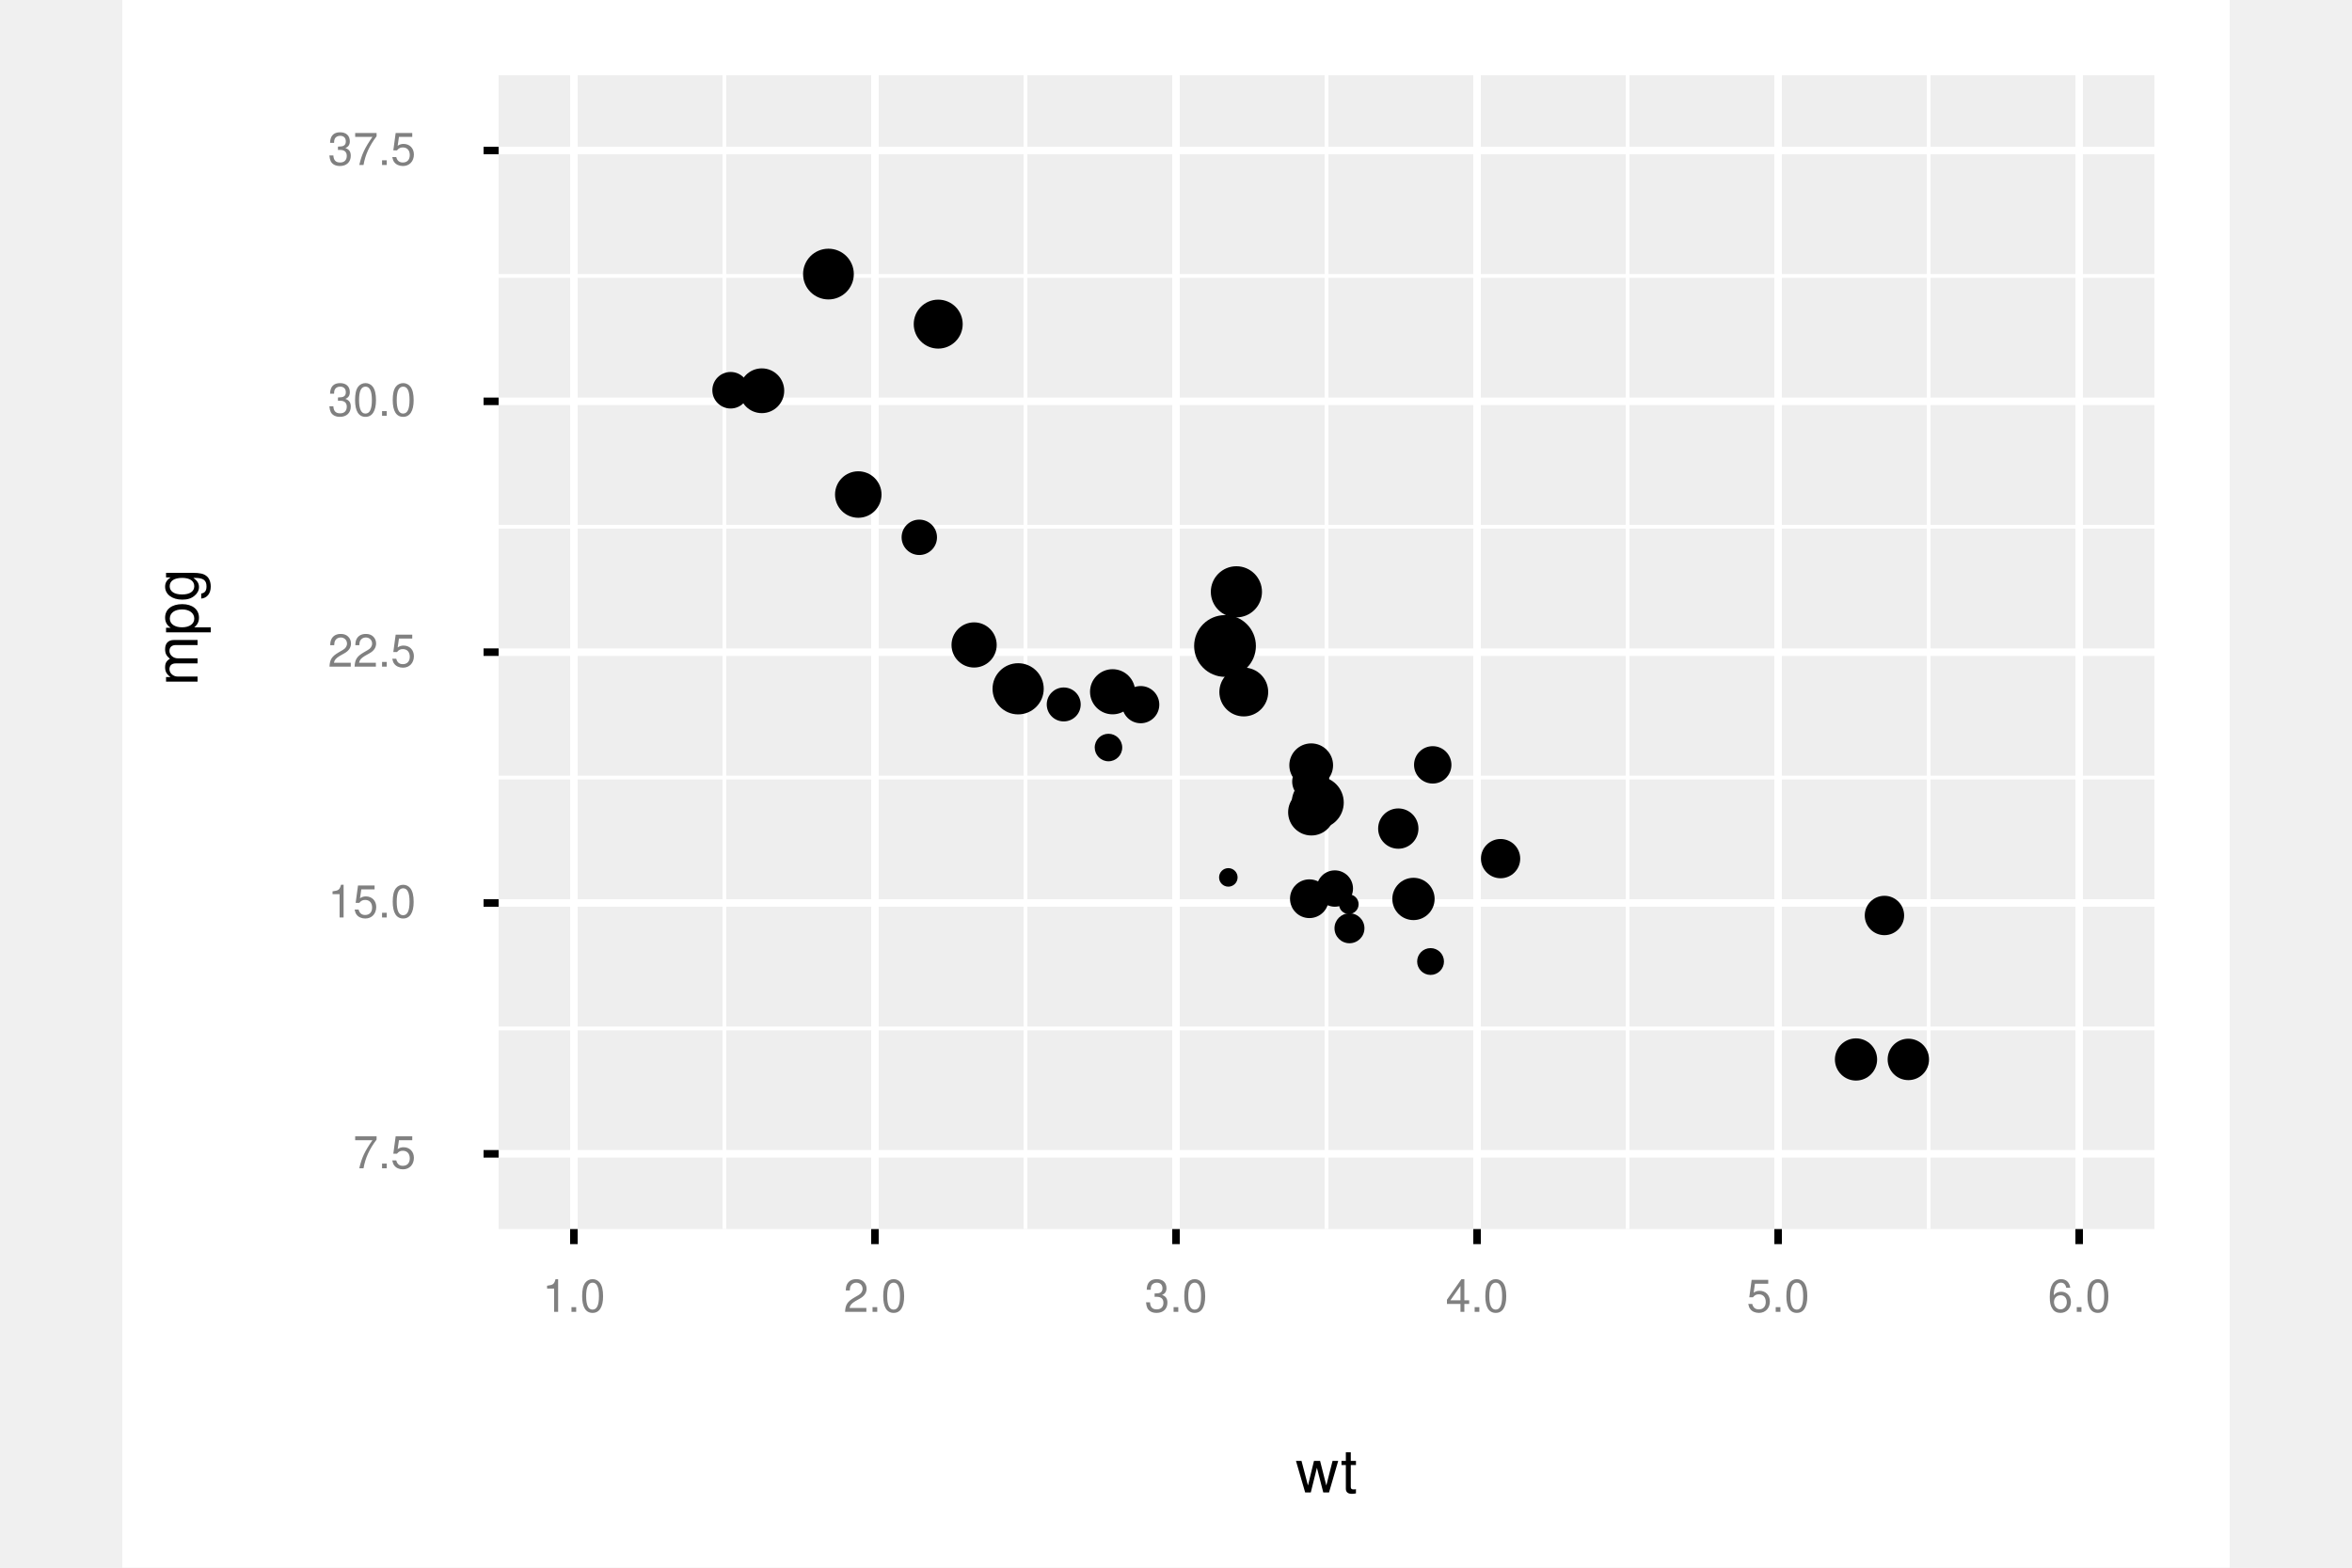
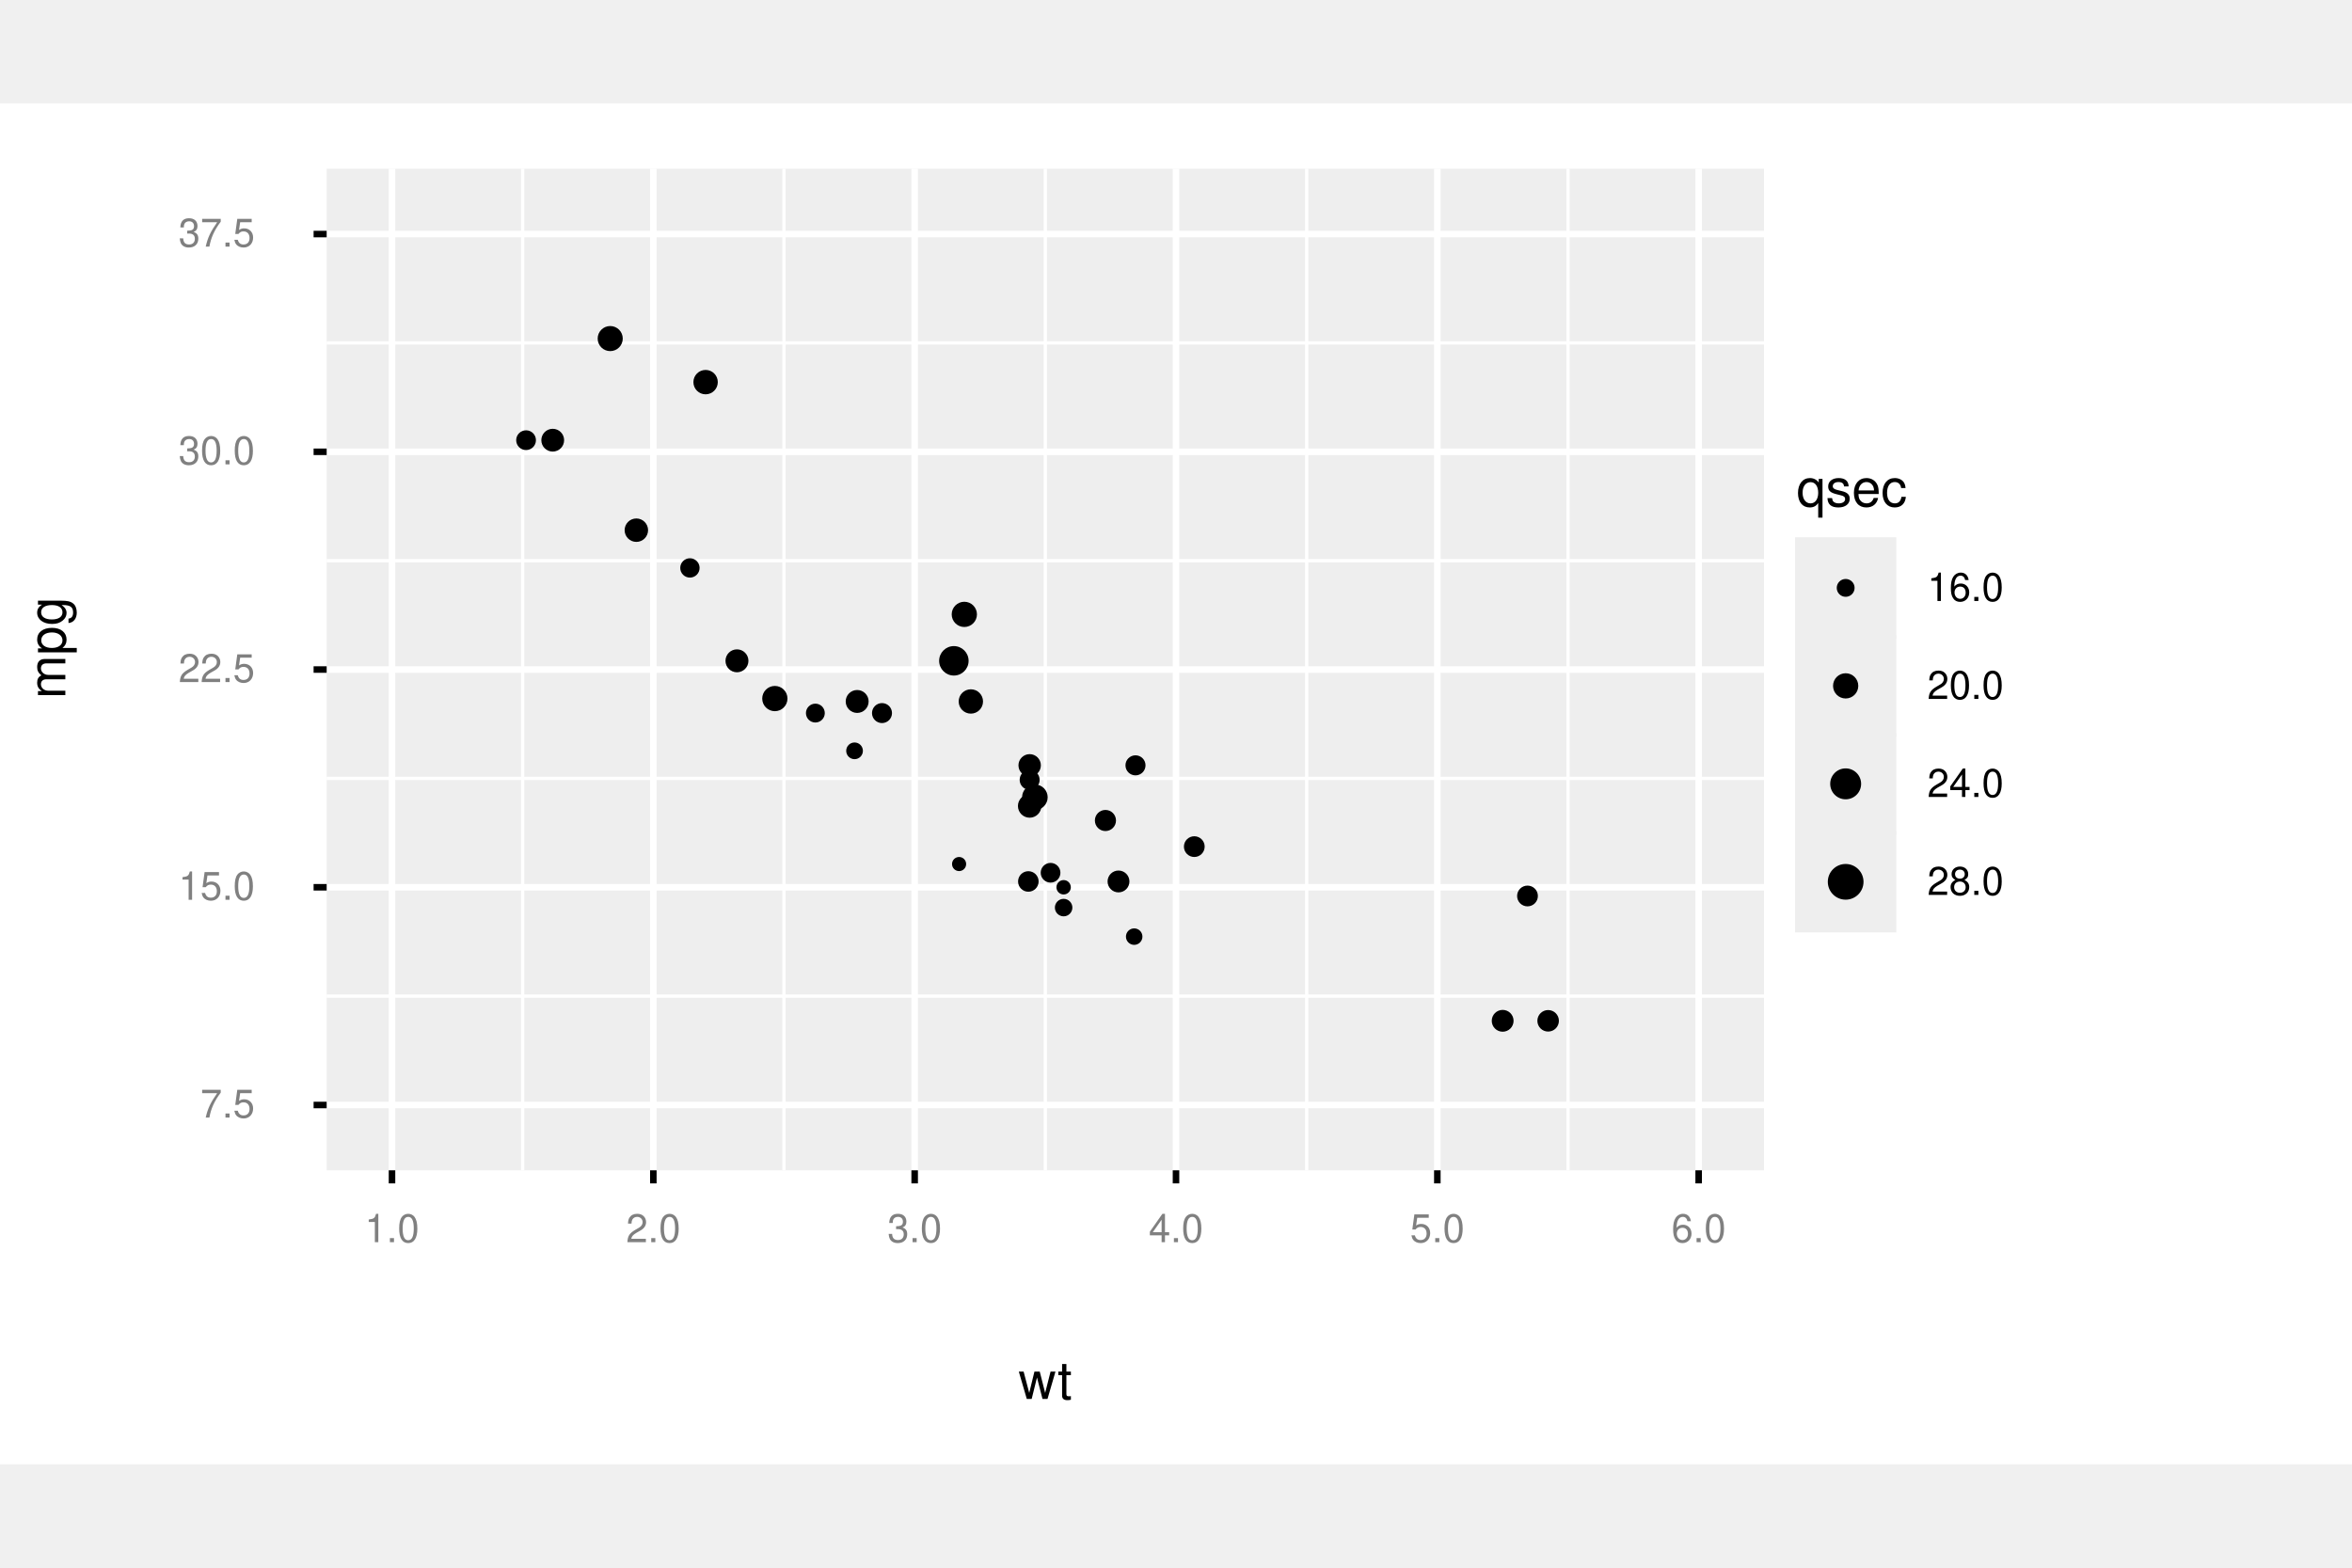
- <svg xmlns="http://www.w3.org/2000/svg" id="gg-227" viewBox="0 0 280 208.333" height="550" width="825.0">
-   <style type="text/css">#gg-227 .gg-axis-text {fill: #808080;font-size: 6px;} #gg-227 .gg-axis-text-x {} #gg-227 .gg-axis-ticks {stroke: #000000;} #gg-227 .gg-axis-title {fill: #000000;font-size: 8px;} #gg-227 .gg-legend-key {stroke: #EEEEEE;fill: #EEEEEE;stroke-width: 0.5;} #gg-227 .gg-legend-text {fill: #000000;font-size: 6px;} #gg-227 .gg-legend-title {fill: #000000;font-size: 8px;} #gg-227 .gg-panel-background {fill: #EEEEEE;} #gg-227 .gg-panel-border {} #gg-227 .gg-panel-grid {stroke: #FFFFFF;} #gg-227 .gg-panel-grid-major {stroke-width: 1;} #gg-227 .gg-panel-grid-minor {stroke-width: 0.5;} #gg-227 .gg-plot-background {fill: #FFFFFF;} #gg-227 .gg-plot-title {font-size: 10px;} #gg-227 .gg-text {font-family: Helvetica, Arial, sans-serif;} </style>
+ <svg xmlns="http://www.w3.org/2000/svg" id="gg-583" viewBox="0 0 360 208.333" height="550" width="825.0">
+   <style type="text/css">#gg-583 .gg-axis-text {fill: #808080;font-size: 6px;} #gg-583 .gg-axis-text-x {} #gg-583 .gg-axis-ticks {stroke: #000000;} #gg-583 .gg-axis-title {fill: #000000;font-size: 8px;} #gg-583 .gg-legend-key {stroke: #EEEEEE;fill: #EEEEEE;stroke-width: 0.5;} #gg-583 .gg-legend-text {fill: #000000;font-size: 6px;} #gg-583 .gg-legend-title {fill: #000000;font-size: 8px;} #gg-583 .gg-panel-background {fill: #EEEEEE;} #gg-583 .gg-panel-border {} #gg-583 .gg-panel-grid {stroke: #FFFFFF;} #gg-583 .gg-panel-grid-major {stroke-width: 1;} #gg-583 .gg-panel-grid-minor {stroke-width: 0.5;} #gg-583 .gg-plot-background {fill: #FFFFFF;} #gg-583 .gg-plot-title {font-size: 10px;} #gg-583 .gg-text {font-family: Helvetica, Arial, sans-serif;} </style>
  <rect class="gg-plot-background" width="100%" height="100%" />
  <g transform="translate(50, 10)">
    <rect x="0" y="0" height="153.333" width="220" class="gg-panel-background gg-panel-border" />
    <g opacity="1" transform="translate(0, 153.3333)">
      <line x2="220" class="gg-axis-line gg-axis-line-x" />
    </g>
    <g transform="translate(10,153.3333)" font-size="10" text-anchor="middle">
      <g opacity="1" transform="translate(200.0,0)">
        <text y="11" class="gg-text gg-axis-text gg-axis-text-x" text-anchor="middle">6.0</text>
      </g>
      <g opacity="1" transform="translate(160.0,0)">
        <text y="11" class="gg-text gg-axis-text gg-axis-text-x" text-anchor="middle">5.0</text>
      </g>
      <g opacity="1" transform="translate(120.0,0)">
        <text y="11" class="gg-text gg-axis-text gg-axis-text-x" text-anchor="middle">4.0</text>
      </g>
      <g opacity="1" transform="translate(80.0,0)">
        <text y="11" class="gg-text gg-axis-text gg-axis-text-x" text-anchor="middle">3.0</text>
      </g>
      <g opacity="1" transform="translate(40.0,0)">
        <text y="11" class="gg-text gg-axis-text gg-axis-text-x" text-anchor="middle">2.0</text>
      </g>
      <g opacity="1" transform="translate(0.0,0)">
        <text y="11" class="gg-text gg-axis-text gg-axis-text-x" text-anchor="middle">1.0</text>
      </g>
      <g opacity="1" transform="translate(200.0,0)">
        <line y2="-153.333" class="gg-panel-grid gg-panel-grid-major" />
      </g>
      <g opacity="1" transform="translate(160.0,0)">
        <line y2="-153.333" class="gg-panel-grid gg-panel-grid-major" />
      </g>
      <g opacity="1" transform="translate(120.0,0)">
        <line y2="-153.333" class="gg-panel-grid gg-panel-grid-major" />
      </g>
      <g opacity="1" transform="translate(80.0,0)">
        <line y2="-153.333" class="gg-panel-grid gg-panel-grid-major" />
      </g>
      <g opacity="1" transform="translate(40.0,0)">
        <line y2="-153.333" class="gg-panel-grid gg-panel-grid-major" />
      </g>
      <g opacity="1" transform="translate(0.0,0)">
        <line y2="-153.333" class="gg-panel-grid gg-panel-grid-major" />
      </g>
      <g opacity="1" transform="translate(160.0,0)">
        <line y2="-153.333" class="gg-panel-grid gg-panel-grid-minor" transform="translate(20.0, 0)" />
      </g>
      <g opacity="1" transform="translate(120.0,0)">
        <line y2="-153.333" class="gg-panel-grid gg-panel-grid-minor" transform="translate(20.0, 0)" />
      </g>
      <g opacity="1" transform="translate(80.0,0)">
        <line y2="-153.333" class="gg-panel-grid gg-panel-grid-minor" transform="translate(20.0, 0)" />
      </g>
      <g opacity="1" transform="translate(40.0,0)">
        <line y2="-153.333" class="gg-panel-grid gg-panel-grid-minor" transform="translate(20.0, 0)" />
      </g>
      <g opacity="1" transform="translate(0.0,0)">
        <line y2="-153.333" class="gg-panel-grid gg-panel-grid-minor" transform="translate(20.0, 0)" />
      </g>
    </g>
    <g transform="translate(10,153.3333)" font-size="10" text-anchor="middle">
      <g opacity="1" transform="translate(200.0,0)">
        <line y2="2" class="gg-axis-ticks gg-axis-ticks-x" />
      </g>
      <g opacity="1" transform="translate(160.0,0)">
        <line y2="2" class="gg-axis-ticks gg-axis-ticks-x" />
      </g>
      <g opacity="1" transform="translate(120.0,0)">
        <line y2="2" class="gg-axis-ticks gg-axis-ticks-x" />
      </g>
      <g opacity="1" transform="translate(80.0,0)">
        <line y2="2" class="gg-axis-ticks gg-axis-ticks-x" />
      </g>
      <g opacity="1" transform="translate(40.0,0)">
        <line y2="2" class="gg-axis-ticks gg-axis-ticks-x" />
      </g>
      <g opacity="1" transform="translate(0.0,0)">
        <line y2="2" class="gg-axis-ticks gg-axis-ticks-x" />
      </g>
    </g>
    <text x="110.0" y="188.333" class="gg-text gg-axis-title" text-anchor="middle">wt</text>
    <g transform="translate(0, 0)">
      <line y2="153.333" class="gg-axis-line gg-axis-line-y" />
    </g>
    <g transform="translate(0, 0)" font-size="10" text-anchor="end">
      <g opacity="1" transform="translate(0,10.0)">
        <text x="-11" dy="0.32em" class="gg-text gg-axis-text gg-axis-text-y">37.5</text>
      </g>
      <g opacity="1" transform="translate(0,43.33333)">
        <text x="-11" dy="0.32em" class="gg-text gg-axis-text gg-axis-text-y">30.0</text>
      </g>
      <g opacity="1" transform="translate(0,76.66667)">
        <text x="-11" dy="0.32em" class="gg-text gg-axis-text gg-axis-text-y">22.5</text>
      </g>
      <g opacity="1" transform="translate(0,110.0)">
        <text x="-11" dy="0.32em" class="gg-text gg-axis-text gg-axis-text-y">15.0</text>
      </g>
      <g opacity="1" transform="translate(0,143.3333)">
        <text x="-11" dy="0.32em" class="gg-text gg-axis-text gg-axis-text-y">7.5</text>
      </g>
      <g opacity="1" transform="translate(0,10.0)">
        <line x2="220" class="gg-panel-grid gg-panel-grid-major" />
      </g>
      <g opacity="1" transform="translate(0,43.33333)">
        <line x2="220" class="gg-panel-grid gg-panel-grid-major" />
      </g>
      <g opacity="1" transform="translate(0,76.66667)">
        <line x2="220" class="gg-panel-grid gg-panel-grid-major" />
      </g>
      <g opacity="1" transform="translate(0,110.0)">
        <line x2="220" class="gg-panel-grid gg-panel-grid-major" />
      </g>
      <g opacity="1" transform="translate(0,143.3333)">
        <line x2="220" class="gg-panel-grid gg-panel-grid-major" />
      </g>
      <g opacity="1" transform="translate(0,43.33333)">
        <line x2="220" class="gg-panel-grid gg-panel-grid-minor" transform="translate(0, -16.66667)" />
      </g>
      <g opacity="1" transform="translate(0,76.66667)">
        <line x2="220" class="gg-panel-grid gg-panel-grid-minor" transform="translate(0, -16.66667)" />
      </g>
      <g opacity="1" transform="translate(0,110.0)">
        <line x2="220" class="gg-panel-grid gg-panel-grid-minor" transform="translate(0, -16.66667)" />
      </g>
      <g opacity="1" transform="translate(0,143.3333)">
        <line x2="220" class="gg-panel-grid gg-panel-grid-minor" transform="translate(0, -16.66667)" />
      </g>
    </g>
    <g transform="translate(0, 0)" font-size="10" text-anchor="end">
      <g opacity="1" transform="translate(0,10.0)">
        <line x2="-2" class="gg-axis-ticks gg-axis-ticks-y" />
      </g>
      <g opacity="1" transform="translate(0,43.33333)">
        <line x2="-2" class="gg-axis-ticks gg-axis-ticks-y" />
      </g>
      <g opacity="1" transform="translate(0,76.66667)">
        <line x2="-2" class="gg-axis-ticks gg-axis-ticks-y" />
      </g>
      <g opacity="1" transform="translate(0,110.0)">
        <line x2="-2" class="gg-axis-ticks gg-axis-ticks-y" />
      </g>
      <g opacity="1" transform="translate(0,143.3333)">
        <line x2="-2" class="gg-axis-ticks gg-axis-ticks-y" />
      </g>
    </g>
    <text x="-73.333" y="-40" class="gg-text gg-axis-title" text-anchor="middle" transform="rotate(-90)">mpg</text>
-     <svg viewBox="-1 -1 11 11" x="71.698" y="80.231" height="6.204" width="6.204">
-       <circle cx="5" cy="5" r="4" fill-opacity="1" fill="black" />
-     </svg>
-     <svg viewBox="-1 -1 11 11" x="81.601" y="79.934" height="6.798" width="6.798">
-       <circle cx="5" cy="5" r="4" fill-opacity="1" fill="black" />
-     </svg>
-     <svg viewBox="-1 -1 11 11" x="58.672" y="71.206" height="8.255" width="8.255">
-       <circle cx="5" cy="5" r="4" fill-opacity="1" fill="black" />
-     </svg>
-     <svg viewBox="-1 -1 11 11" x="94.139" y="77.095" height="8.922" width="8.922">
-       <circle cx="5" cy="5" r="4" fill-opacity="1" fill="black" />
-     </svg>
-     <svg viewBox="-1 -1 11 11" x="104.201" y="90.156" height="6.798" width="6.798">
-       <circle cx="5" cy="5" r="4" fill-opacity="1" fill="black" />
-     </svg>
-     <svg viewBox="-1 -1 11 11" x="103.647" y="91.469" height="9.506" width="9.506">
-       <circle cx="5" cy="5" r="4" fill-opacity="1" fill="black" />
-     </svg>
-     <svg viewBox="-1 -1 11 11" x="110.064" y="110.375" height="5.472" width="5.472">
-       <circle cx="5" cy="5" r="4" fill-opacity="1" fill="black" />
-     </svg>
-     <svg viewBox="-1 -1 11 11" x="92.928" y="63.55" height="9.345" width="9.345">
-       <circle cx="5" cy="5" r="4" fill-opacity="1" fill="black" />
-     </svg>
-     <svg viewBox="-1 -1 11 11" x="90.358" y="69.691" height="11.284" width="11.284">
-       <circle cx="5" cy="5" r="4" fill-opacity="1" fill="black" />
-     </svg>
-     <svg viewBox="-1 -1 11 11" x="103.604" y="87.337" height="7.992" width="7.992">
-       <circle cx="5" cy="5" r="4" fill-opacity="1" fill="black" />
-     </svg>
-     <svg viewBox="-1 -1 11 11" x="103.353" y="93.308" height="8.494" width="8.494">
-       <circle cx="5" cy="5" r="4" fill-opacity="1" fill="black" />
-     </svg>
-     <svg viewBox="-1 -1 11 11" x="129.213" y="100.191" height="7.174" width="7.174">
-       <circle cx="5" cy="5" r="4" fill-opacity="1" fill="black" />
-     </svg>
-     <svg viewBox="-1 -1 11 11" x="115.518" y="96.096" height="7.363" width="7.363">
-       <circle cx="5" cy="5" r="4" fill-opacity="1" fill="black" />
-     </svg>
-     <svg viewBox="-1 -1 11 11" x="117.336" y="105.247" height="7.729" width="7.729">
-       <circle cx="5" cy="5" r="4" fill-opacity="1" fill="black" />
-     </svg>
-     <svg viewBox="-1 -1 11 11" x="176.144" y="126.589" height="7.711" width="7.711">
-       <circle cx="5" cy="5" r="4" fill-opacity="1" fill="black" />
-     </svg>
-     <svg viewBox="-1 -1 11 11" x="183.177" y="126.661" height="7.567" width="7.567">
-       <circle cx="5" cy="5" r="4" fill-opacity="1" fill="black" />
-     </svg>
-     <svg viewBox="-1 -1 11 11" x="180.204" y="107.737" height="7.193" width="7.193">
-       <circle cx="5" cy="5" r="4" fill-opacity="1" fill="black" />
-     </svg>
-     <svg viewBox="-1 -1 11 11" x="53.528" y="28.194" height="8.945" width="8.945">
-       <circle cx="5" cy="5" r="4" fill-opacity="1" fill="black" />
-     </svg>
-     <svg viewBox="-1 -1 11 11" x="30.51" y="37.466" height="8.18" width="8.18">
-       <circle cx="5" cy="5" r="4" fill-opacity="1" fill="black" />
-     </svg>
-     <svg viewBox="-1 -1 11 11" x="38.765" y="21.365" height="9.271" width="9.271">
-       <circle cx="5" cy="5" r="4" fill-opacity="1" fill="black" />
-     </svg>
-     <svg viewBox="-1 -1 11 11" x="63.924" y="76.435" height="9.352" width="9.352">
-       <circle cx="5" cy="5" r="4" fill-opacity="1" fill="black" />
-     </svg>
-     <svg viewBox="-1 -1 11 11" x="107.478" y="104.456" height="6.645" width="6.645">
-       <circle cx="5" cy="5" r="4" fill-opacity="1" fill="black" />
-     </svg>
-     <svg viewBox="-1 -1 11 11" x="103.862" y="105.573" height="7.077" width="7.077">
-       <circle cx="5" cy="5" r="4" fill-opacity="1" fill="black" />
-     </svg>
-     <svg viewBox="-1 -1 11 11" x="121.15" y="115.105" height="4.9" width="4.9">
-       <circle cx="5" cy="5" r="4" fill-opacity="1" fill="black" />
-     </svg>
-     <svg viewBox="-1 -1 11 11" x="120.386" y="87.919" height="6.829" width="6.829">
-       <circle cx="5" cy="5" r="4" fill-opacity="1" fill="black" />
-     </svg>
-     <svg viewBox="-1 -1 11 11" x="43.153" y="51.086" height="8.494" width="8.494">
-       <circle cx="5" cy="5" r="4" fill-opacity="1" fill="black" />
-     </svg>
-     <svg viewBox="-1 -1 11 11" x="52.367" y="57.878" height="6.466" width="6.466">
-       <circle cx="5" cy="5" r="4" fill-opacity="1" fill="black" />
-     </svg>
-     <svg viewBox="-1 -1 11 11" x="27.182" y="38.218" height="6.676" width="6.676">
-       <circle cx="5" cy="5" r="4" fill-opacity="1" fill="black" />
-     </svg>
-     <svg viewBox="-1 -1 11 11" x="95.107" y="104.752" height="3.385" width="3.385">
-       <circle cx="5" cy="5" r="4" fill-opacity="1" fill="black" />
-     </svg>
-     <svg viewBox="-1 -1 11 11" x="78.287" y="86.599" height="5.025" width="5.025">
-       <circle cx="5" cy="5" r="4" fill-opacity="1" fill="black" />
-     </svg>
-     <svg viewBox="-1 -1 11 11" x="111.008" y="108.208" height="3.583" width="3.583">
-       <circle cx="5" cy="5" r="4" fill-opacity="1" fill="black" />
-     </svg>
-     <svg viewBox="-1 -1 11 11" x="77.077" y="77.432" height="8.247" width="8.247">
-       <circle cx="5" cy="5" r="4" fill-opacity="1" fill="black" />
-     </svg>
+     <svg viewBox="0 0 10 10" x="72.997" y="81.53" height="3.607" width="3.607">
+       <circle cx="5" cy="5" r="4" fill-opacity="1" fill="black" />
+     </svg>
+     <svg viewBox="0 0 10 10" x="83.087" y="81.42" height="3.826" width="3.826">
+       <circle cx="5" cy="5" r="4" fill-opacity="1" fill="black" />
+     </svg>
+     <svg viewBox="0 0 10 10" x="60.605" y="73.138" height="4.391" width="4.391">
+       <circle cx="5" cy="5" r="4" fill-opacity="1" fill="black" />
+     </svg>
+     <svg viewBox="0 0 10 10" x="96.271" y="79.226" height="4.658" width="4.658">
+       <circle cx="5" cy="5" r="4" fill-opacity="1" fill="black" />
+     </svg>
+     <svg viewBox="0 0 10 10" x="105.687" y="91.642" height="3.826" width="3.826">
+       <circle cx="5" cy="5" r="4" fill-opacity="1" fill="black" />
+     </svg>
+     <svg viewBox="0 0 10 10" x="105.952" y="93.774" height="4.896" width="4.896">
+       <circle cx="5" cy="5" r="4" fill-opacity="1" fill="black" />
+     </svg>
+     <svg viewBox="0 0 10 10" x="111.127" y="111.438" height="3.347" width="3.347">
+       <circle cx="5" cy="5" r="4" fill-opacity="1" fill="black" />
+     </svg>
+     <svg viewBox="0 0 10 10" x="95.185" y="65.807" height="4.83" width="4.83">
+       <circle cx="5" cy="5" r="4" fill-opacity="1" fill="black" />
+     </svg>
+     <svg viewBox="0 0 10 10" x="93.181" y="72.514" height="5.638" width="5.638">
+       <circle cx="5" cy="5" r="4" fill-opacity="1" fill="black" />
+     </svg>
+     <svg viewBox="0 0 10 10" x="105.457" y="89.19" height="4.287" width="4.287">
+       <circle cx="5" cy="5" r="4" fill-opacity="1" fill="black" />
+     </svg>
+     <svg viewBox="0 0 10 10" x="105.357" y="95.313" height="4.486" width="4.486">
+       <circle cx="5" cy="5" r="4" fill-opacity="1" fill="black" />
+     </svg>
+     <svg viewBox="0 0 10 10" x="130.816" y="101.793" height="3.969" width="3.969">
+       <circle cx="5" cy="5" r="4" fill-opacity="1" fill="black" />
+     </svg>
+     <svg viewBox="0 0 10 10" x="117.179" y="97.757" height="4.041" width="4.041">
+       <circle cx="5" cy="5" r="4" fill-opacity="1" fill="black" />
+     </svg>
+     <svg viewBox="0 0 10 10" x="119.108" y="107.019" height="4.183" width="4.183">
+       <circle cx="5" cy="5" r="4" fill-opacity="1" fill="black" />
+     </svg>
+     <svg viewBox="0 0 10 10" x="177.912" y="128.356" height="4.176" width="4.176">
+       <circle cx="5" cy="5" r="4" fill-opacity="1" fill="black" />
+     </svg>
+     <svg viewBox="0 0 10 10" x="184.9" y="128.384" height="4.12" width="4.12">
+       <circle cx="5" cy="5" r="4" fill-opacity="1" fill="black" />
+     </svg>
+     <svg viewBox="0 0 10 10" x="181.812" y="109.345" height="3.976" width="3.976">
+       <circle cx="5" cy="5" r="4" fill-opacity="1" fill="black" />
+     </svg>
+     <svg viewBox="0 0 10 10" x="55.666" y="30.333" height="4.668" width="4.668">
+       <circle cx="5" cy="5" r="4" fill-opacity="1" fill="black" />
+     </svg>
+     <svg viewBox="0 0 10 10" x="32.42" y="39.375" height="4.361" width="4.361">
+       <circle cx="5" cy="5" r="4" fill-opacity="1" fill="black" />
+     </svg>
+     <svg viewBox="0 0 10 10" x="41" y="23.6" height="4.8" width="4.8">
+       <circle cx="5" cy="5" r="4" fill-opacity="1" fill="black" />
+     </svg>
+     <svg viewBox="0 0 10 10" x="66.183" y="78.694" height="4.833" width="4.833">
+       <circle cx="5" cy="5" r="4" fill-opacity="1" fill="black" />
+     </svg>
+     <svg viewBox="0 0 10 10" x="108.916" y="105.893" height="3.769" width="3.769">
+       <circle cx="5" cy="5" r="4" fill-opacity="1" fill="black" />
+     </svg>
+     <svg viewBox="0 0 10 10" x="105.434" y="107.145" height="3.932" width="3.932">
+       <circle cx="5" cy="5" r="4" fill-opacity="1" fill="black" />
+     </svg>
+     <svg viewBox="0 0 10 10" x="122.023" y="115.979" height="3.154" width="3.154">
+       <circle cx="5" cy="5" r="4" fill-opacity="1" fill="black" />
+     </svg>
+     <svg viewBox="0 0 10 10" x="121.881" y="89.414" height="3.838" width="3.838">
+       <circle cx="5" cy="5" r="4" fill-opacity="1" fill="black" />
+     </svg>
+     <svg viewBox="0 0 10 10" x="45.157" y="53.09" height="4.486" width="4.486">
+       <circle cx="5" cy="5" r="4" fill-opacity="1" fill="black" />
+     </svg>
+     <svg viewBox="0 0 10 10" x="53.749" y="59.26" height="3.702" width="3.702">
+       <circle cx="5" cy="5" r="4" fill-opacity="1" fill="black" />
+     </svg>
+     <svg viewBox="0 0 10 10" x="28.63" y="39.665" height="3.78" width="3.78">
+       <circle cx="5" cy="5" r="4" fill-opacity="1" fill="black" />
+     </svg>
+     <svg viewBox="0 0 10 10" x="95.45" y="105.094" height="2.7" width="2.7">
+       <circle cx="5" cy="5" r="4" fill-opacity="1" fill="black" />
+     </svg>
+     <svg viewBox="0 0 10 10" x="79.202" y="87.514" height="3.195" width="3.195">
+       <circle cx="5" cy="5" r="4" fill-opacity="1" fill="black" />
+     </svg>
+     <svg viewBox="0 0 10 10" x="111.423" y="108.623" height="2.754" width="2.754">
+       <circle cx="5" cy="5" r="4" fill-opacity="1" fill="black" />
+     </svg>
+     <svg viewBox="0 0 10 10" x="79.006" y="79.362" height="4.387" width="4.387">
+       <circle cx="5" cy="5" r="4" fill-opacity="1" fill="black" />
+     </svg>
+   </g>
+   <g transform="translate(275, 66.66667)">
+     <g transform="translate(0, 0)">
+       <text x="0" y="-5" class="gg-text gg-legend-title" text-anchor="left">qsec</text>
+       <rect x="0" y="0" height="15" width="15" class="gg-legend-key" />
+       <svg viewBox="0 0 10 10" x="5.792" y="5.792" height="3.416" width="3.416">
+         <circle cx="5" cy="5" r="4" fill-opacity="1" fill="black" />
+       </svg>
+       <text x="20" y="7.5" class="gg-text gg-legend-text" text-anchor="left" dominant-baseline="middle">16.0</text>
+       <rect x="0" y="15" height="15" width="15" class="gg-legend-key" />
+       <svg viewBox="0 0 10 10" x="5.085" y="20.085" height="4.83" width="4.83">
+         <circle cx="5" cy="5" r="4" fill-opacity="1" fill="black" />
+       </svg>
+       <text x="20" y="22.5" class="gg-text gg-legend-text" text-anchor="left" dominant-baseline="middle">20.0</text>
+       <rect x="0" y="30" height="15" width="15" class="gg-legend-key" />
+       <svg viewBox="0 0 10 10" x="4.542" y="34.542" height="5.916" width="5.916">
+         <circle cx="5" cy="5" r="4" fill-opacity="1" fill="black" />
+       </svg>
+       <text x="20" y="37.5" class="gg-text gg-legend-text" text-anchor="left" dominant-baseline="middle">24.0</text>
+       <rect x="0" y="45" height="15" width="15" class="gg-legend-key" />
+       <svg viewBox="0 0 10 10" x="4.084" y="49.084" height="6.831" width="6.831">
+         <circle cx="5" cy="5" r="4" fill-opacity="1" fill="black" />
+       </svg>
+       <text x="20" y="52.5" class="gg-text gg-legend-text" text-anchor="left" dominant-baseline="middle">28.0</text>
+     </g>
  </g>
</svg>
